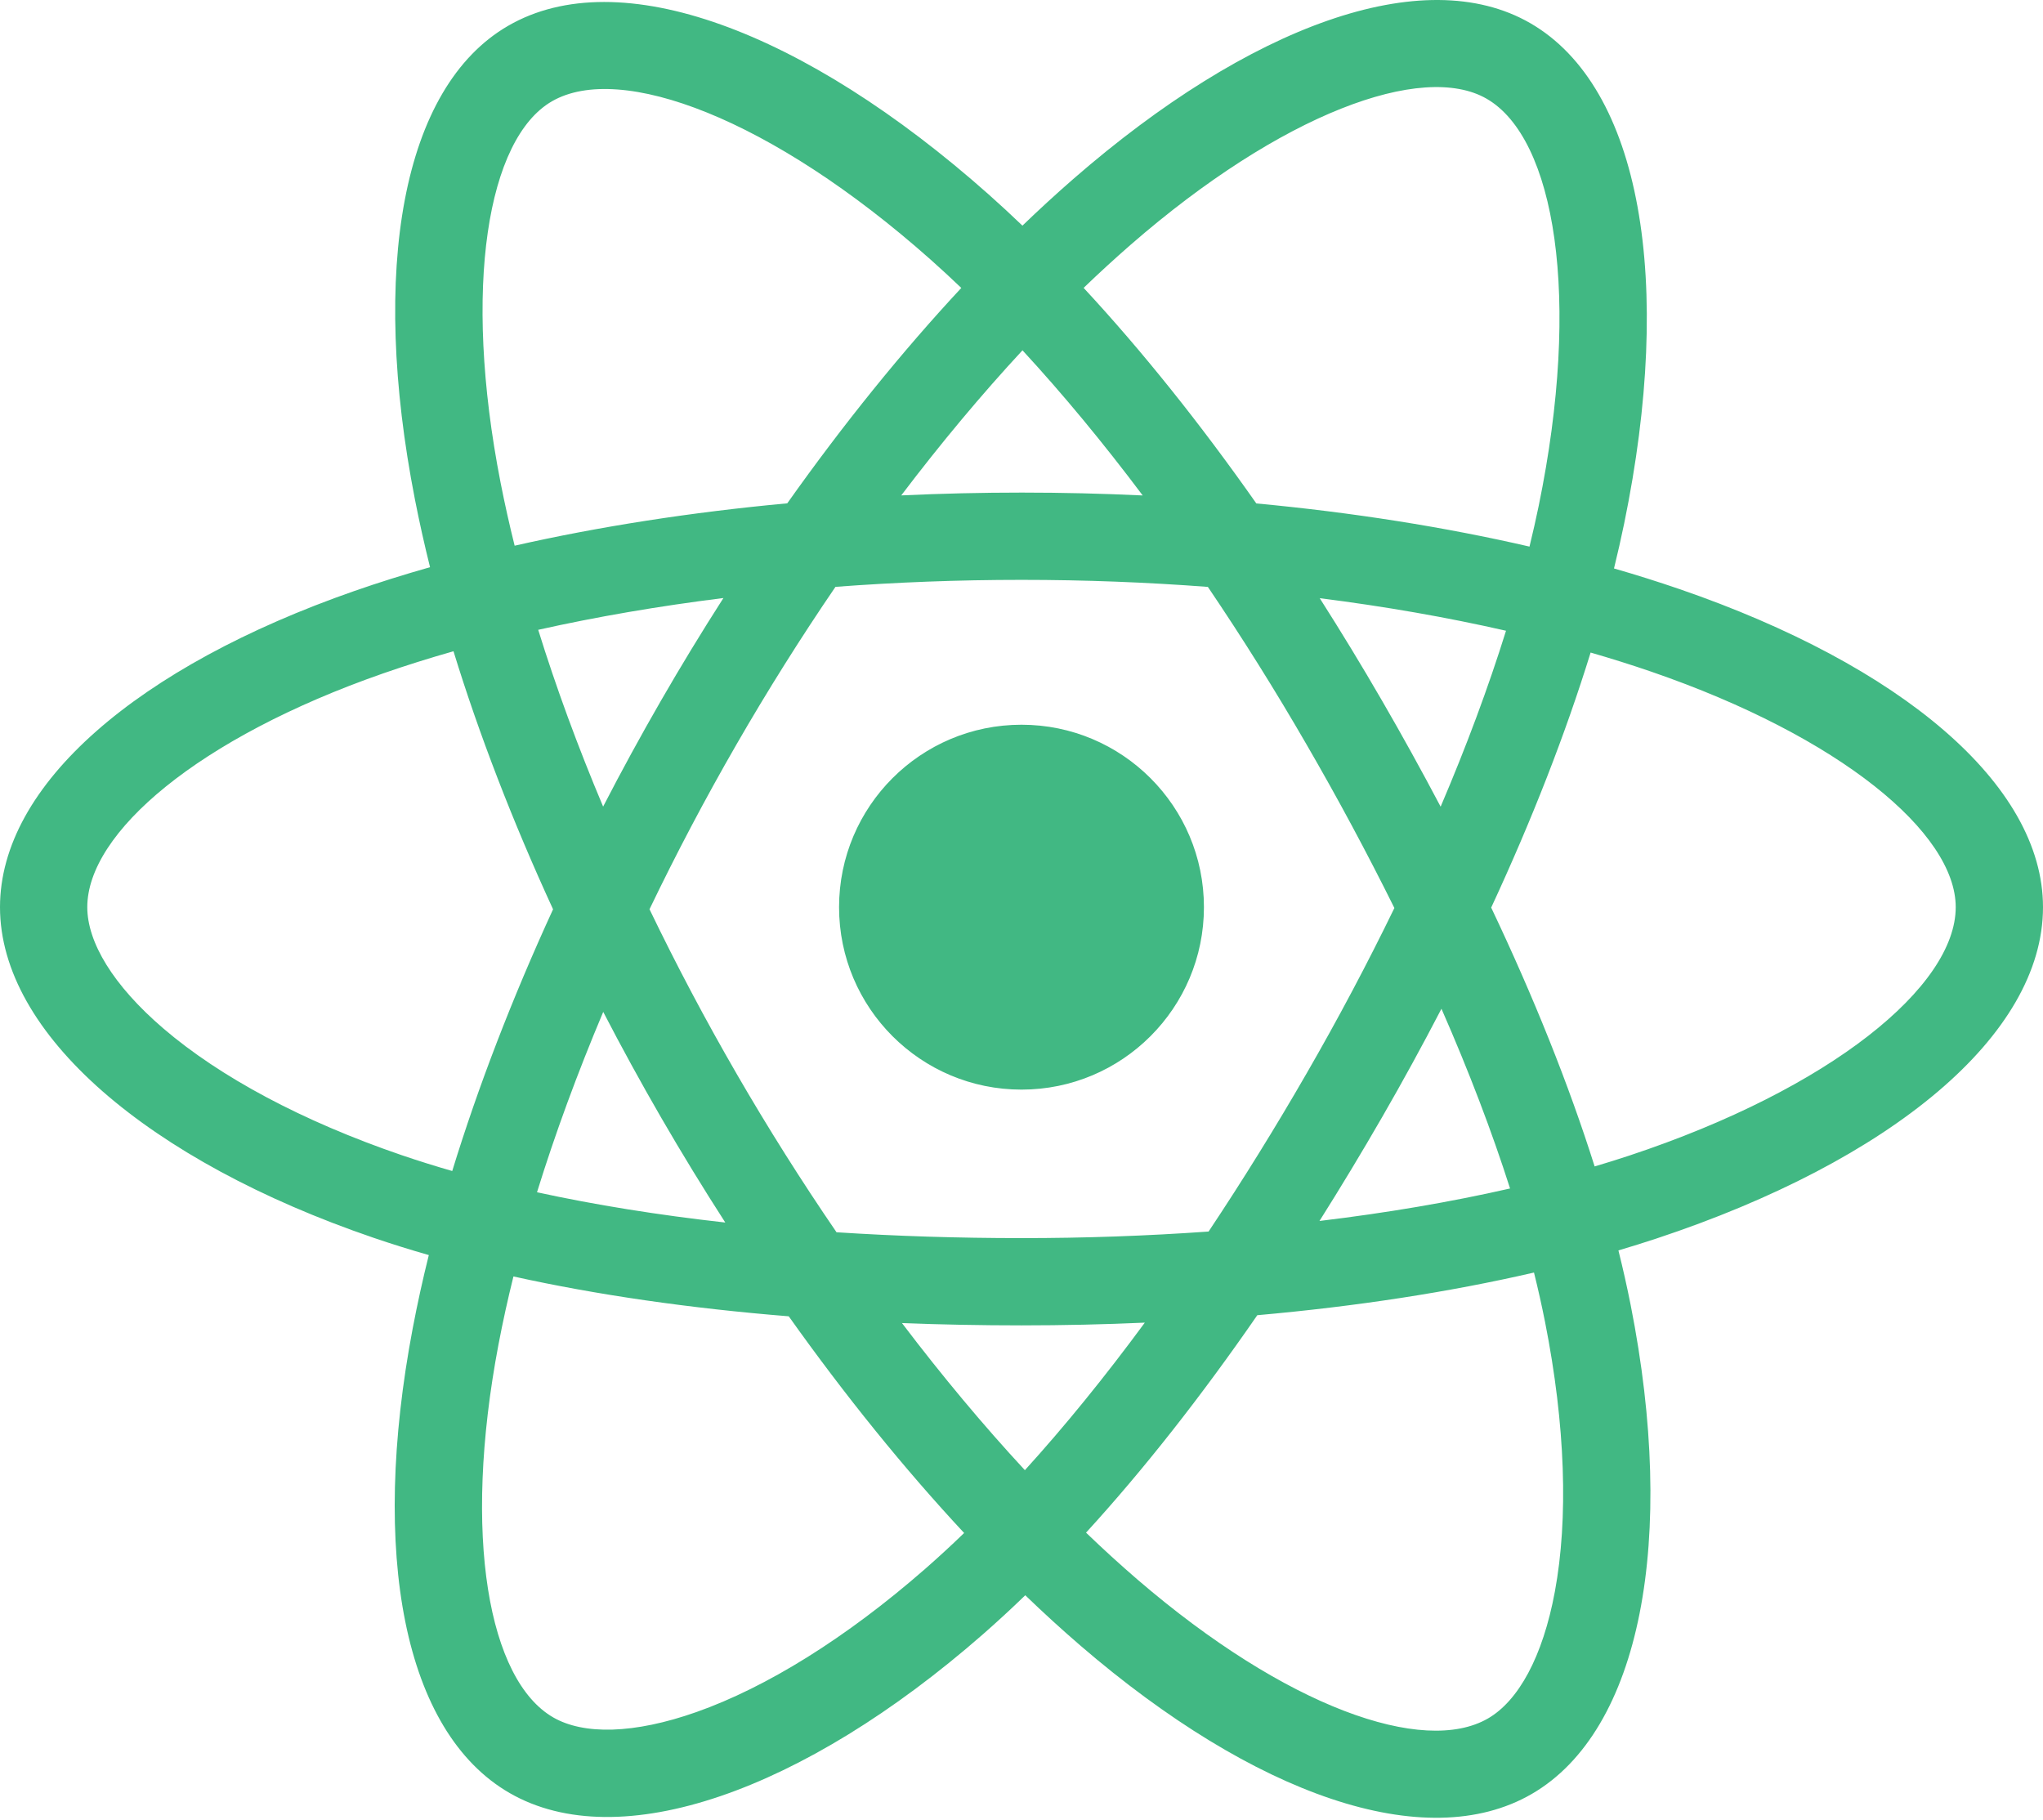
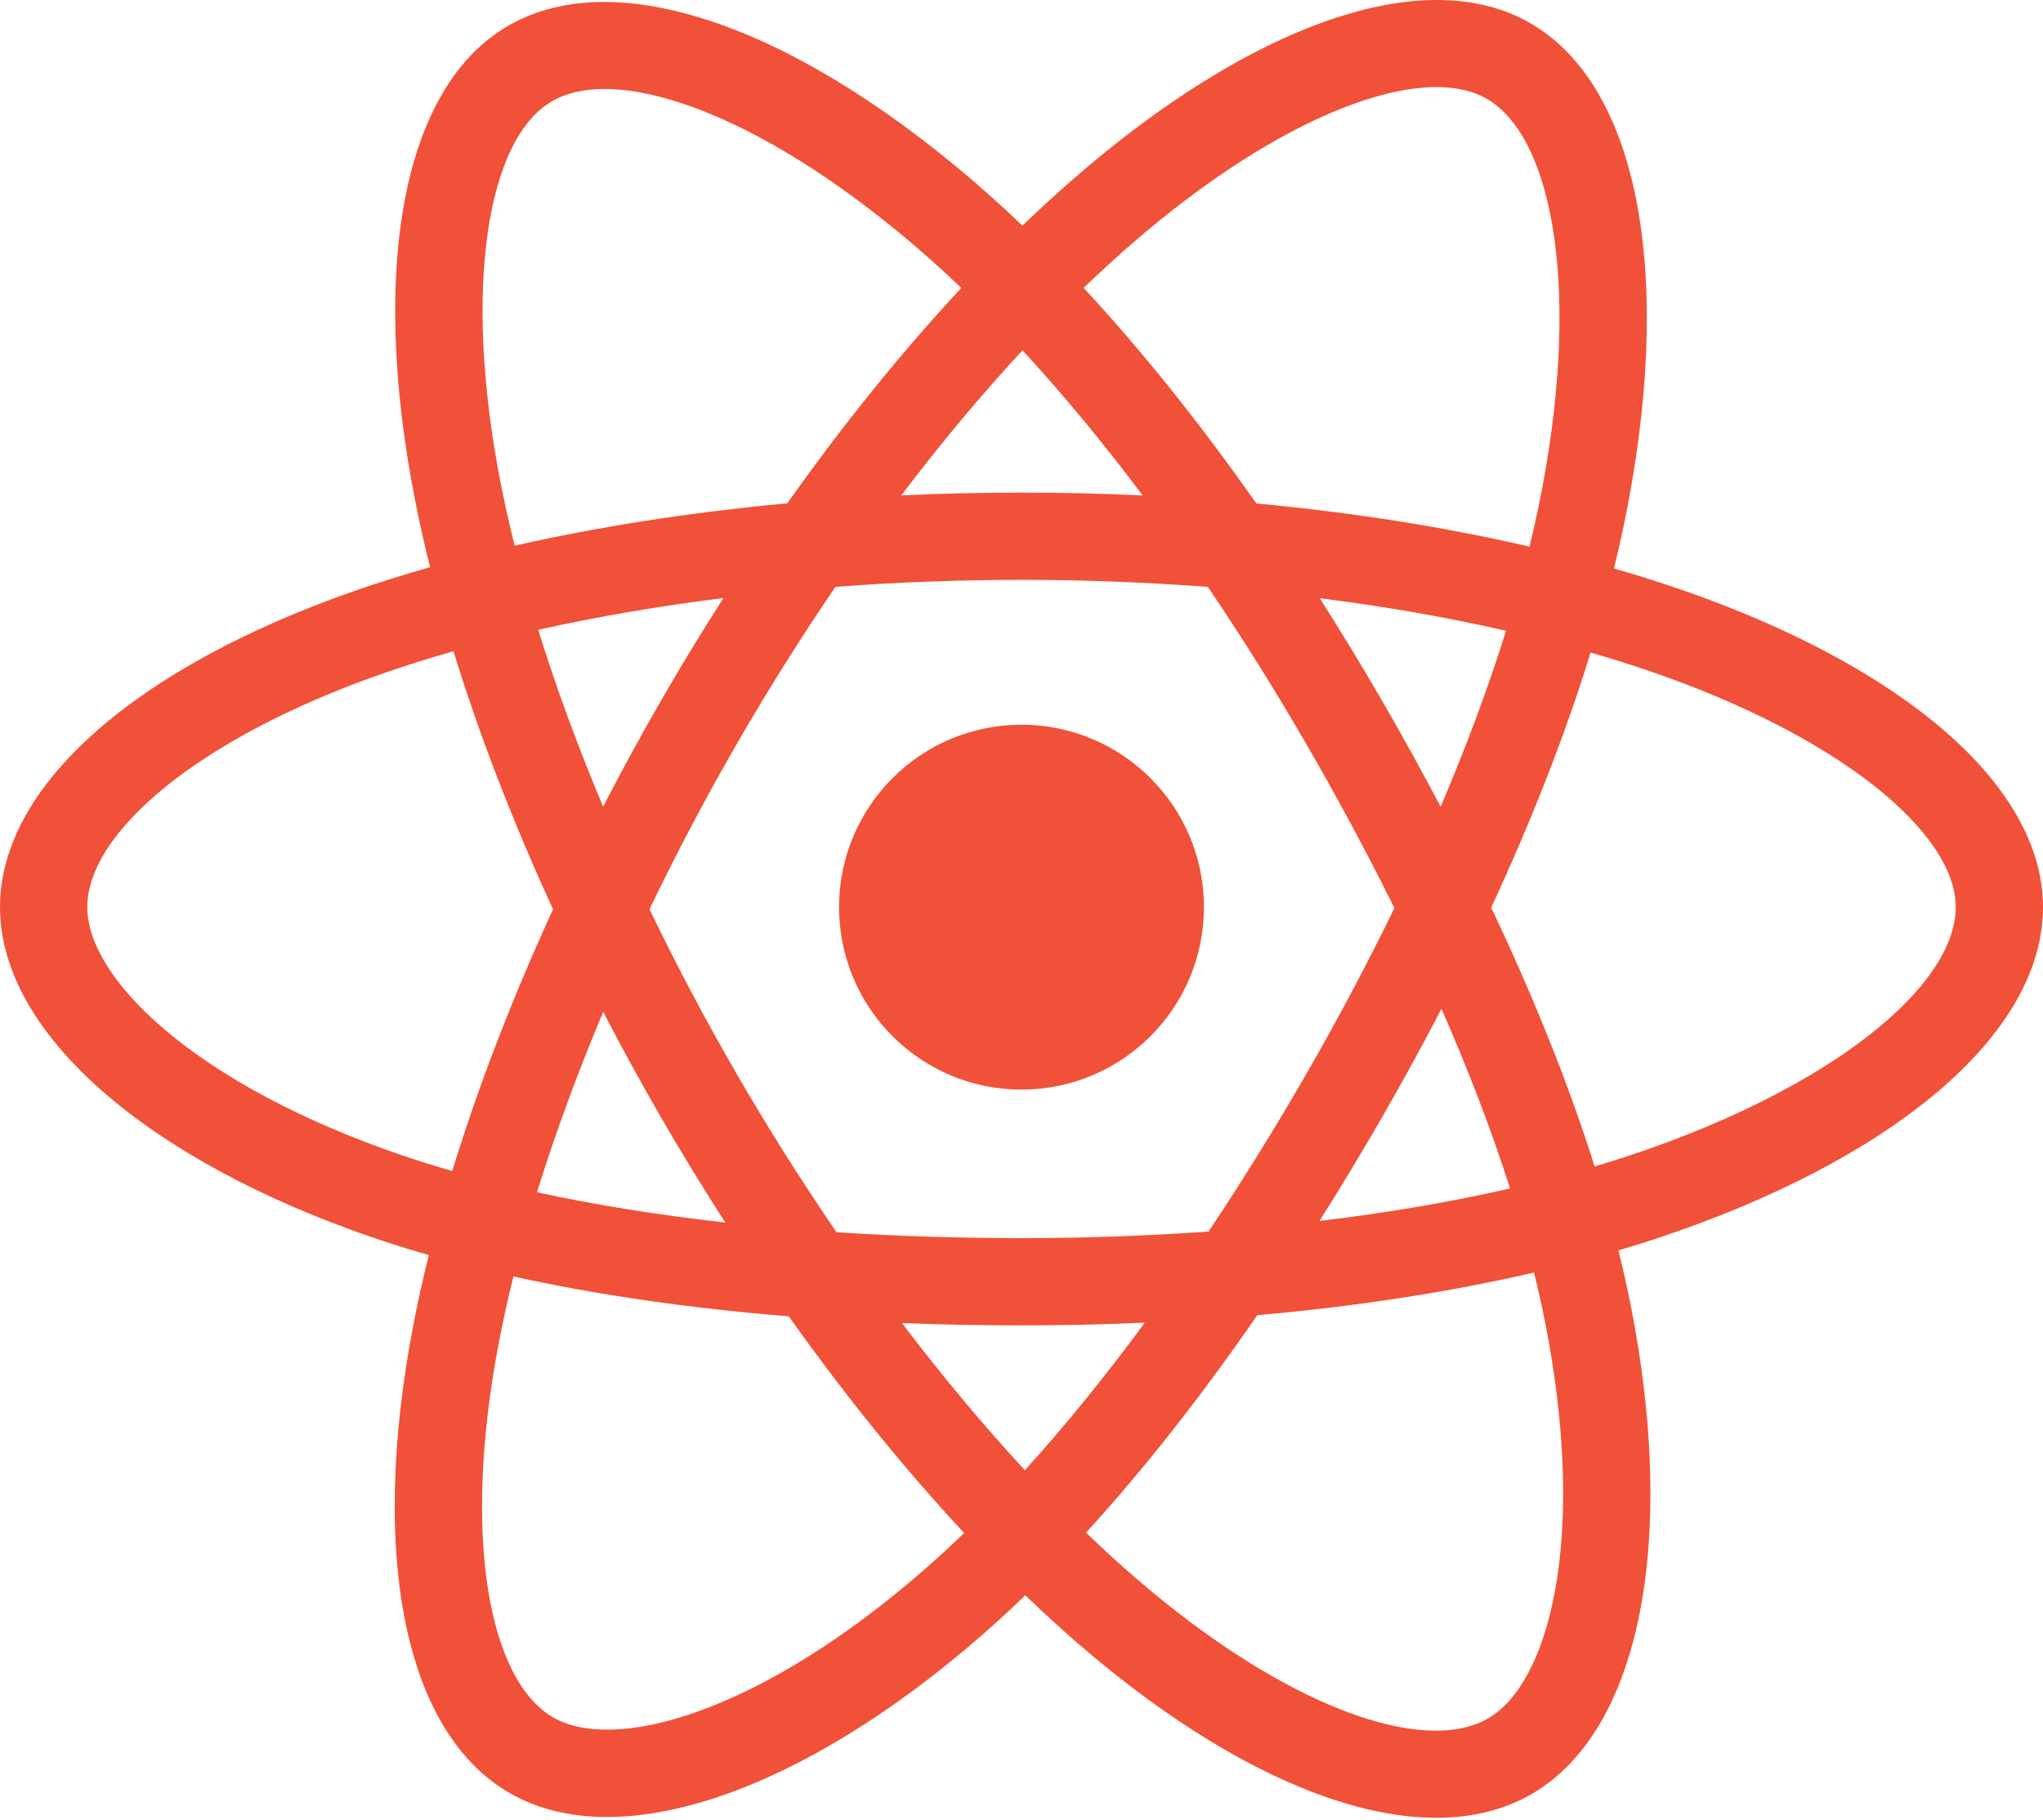
<svg xmlns="http://www.w3.org/2000/svg" aria-hidden="true" role="img" class="iconify iconify--logos" preserveAspectRatio="xMidYMid meet" viewBox="0 0 256 228">
-   <path fill="#41b883" d="M210.483 73.824a171.49 171.49 0 0 0-8.24-2.597c.465-1.9.893-3.777 1.273-5.621c6.238-30.281 2.16-54.676-11.769-62.708c-13.355-7.7-35.196.329-57.254 19.526a171.23 171.23 0 0 0-6.375 5.848a155.866 155.866 0 0 0-4.241-3.917C100.759 3.829 77.587-4.822 63.673 3.233C50.33 10.957 46.379 33.89 51.995 62.588a170.974 170.974 0 0 0 1.892 8.48c-3.28.932-6.445 1.924-9.474 2.98C17.309 83.498 0 98.307 0 113.668c0 15.865 18.582 31.778 46.812 41.427a145.52 145.52 0 0 0 6.921 2.165a167.467 167.467 0 0 0-2.01 9.138c-5.354 28.2-1.173 50.591 12.134 58.266c13.744 7.926 36.812-.22 59.273-19.855a145.567 145.567 0 0 0 5.342-4.923a168.064 168.064 0 0 0 6.92 6.314c21.758 18.722 43.246 26.282 56.54 18.586c13.731-7.949 18.194-32.003 12.4-61.268a145.016 145.016 0 0 0-1.535-6.842c1.62-.48 3.21-.974 4.76-1.488c29.348-9.723 48.443-25.443 48.443-41.52c0-15.417-17.868-30.326-45.517-39.844Zm-6.365 70.984c-1.4.463-2.836.91-4.3 1.345c-3.24-10.257-7.612-21.163-12.963-32.432c5.106-11 9.31-21.767 12.459-31.957c2.619.758 5.16 1.557 7.61 2.4c23.69 8.156 38.14 20.213 38.14 29.504c0 9.896-15.606 22.743-40.946 31.14Zm-10.514 20.834c2.562 12.94 2.927 24.64 1.23 33.787c-1.524 8.219-4.59 13.698-8.382 15.893c-8.067 4.67-25.32-1.4-43.927-17.412a156.726 156.726 0 0 1-6.437-5.87c7.214-7.889 14.423-17.06 21.459-27.246c12.376-1.098 24.068-2.894 34.671-5.345a134.17 134.17 0 0 1 1.386 6.193ZM87.276 214.515c-7.882 2.783-14.16 2.863-17.955.675c-8.075-4.657-11.432-22.636-6.853-46.752a156.923 156.923 0 0 1 1.869-8.499c10.486 2.32 22.093 3.988 34.498 4.994c7.084 9.967 14.501 19.128 21.976 27.15a134.668 134.668 0 0 1-4.877 4.492c-9.933 8.682-19.886 14.842-28.658 17.94ZM50.35 144.747c-12.483-4.267-22.792-9.812-29.858-15.863c-6.35-5.437-9.555-10.836-9.555-15.216c0-9.322 13.897-21.212 37.076-29.293c2.813-.98 5.757-1.905 8.812-2.773c3.204 10.42 7.406 21.315 12.477 32.332c-5.137 11.18-9.399 22.249-12.634 32.792a134.718 134.718 0 0 1-6.318-1.979Zm12.378-84.26c-4.811-24.587-1.616-43.134 6.425-47.789c8.564-4.958 27.502 2.111 47.463 19.835a144.318 144.318 0 0 1 3.841 3.545c-7.438 7.987-14.787 17.08-21.808 26.988c-12.04 1.116-23.565 2.908-34.161 5.309a160.342 160.342 0 0 1-1.76-7.887Zm110.427 27.268a347.8 347.8 0 0 0-7.785-12.803c8.168 1.033 15.994 2.404 23.343 4.08c-2.206 7.072-4.956 14.465-8.193 22.045a381.151 381.151 0 0 0-7.365-13.322Zm-45.032-43.861c5.044 5.465 10.096 11.566 15.065 18.186a322.04 322.04 0 0 0-30.257-.006c4.974-6.559 10.069-12.652 15.192-18.18ZM82.802 87.83a323.167 323.167 0 0 0-7.227 13.238c-3.184-7.553-5.909-14.98-8.134-22.152c7.304-1.634 15.093-2.97 23.209-3.984a321.524 321.524 0 0 0-7.848 12.897Zm8.081 65.352c-8.385-.936-16.291-2.203-23.593-3.793c2.26-7.3 5.045-14.885 8.298-22.6a321.187 321.187 0 0 0 7.257 13.246c2.594 4.48 5.28 8.868 8.038 13.147Zm37.542 31.03c-5.184-5.592-10.354-11.779-15.403-18.433c4.902.192 9.899.29 14.978.29c5.218 0 10.376-.117 15.453-.343c-4.985 6.774-10.018 12.97-15.028 18.486Zm52.198-57.817c3.422 7.8 6.306 15.345 8.596 22.52c-7.422 1.694-15.436 3.058-23.88 4.071a382.417 382.417 0 0 0 7.859-13.026a347.403 347.403 0 0 0 7.425-13.565Zm-16.898 8.101a358.557 358.557 0 0 1-12.281 19.815a329.4 329.4 0 0 1-23.444.823c-7.967 0-15.716-.248-23.178-.732a310.202 310.202 0 0 1-12.513-19.846h.001a307.41 307.41 0 0 1-10.923-20.627a310.278 310.278 0 0 1 10.89-20.637l-.001.001a307.318 307.318 0 0 1 12.413-19.761c7.613-.576 15.42-.876 23.31-.876H128c7.926 0 15.743.303 23.354.883a329.357 329.357 0 0 1 12.335 19.695a358.489 358.489 0 0 1 11.036 20.54a329.472 329.472 0 0 1-11 20.722Zm22.56-122.124c8.572 4.944 11.906 24.881 6.52 51.026c-.344 1.668-.73 3.367-1.15 5.09c-10.622-2.452-22.155-4.275-34.23-5.408c-7.034-10.017-14.323-19.124-21.64-27.008a160.789 160.789 0 0 1 5.888-5.4c18.9-16.447 36.564-22.941 44.612-18.3ZM128 90.808c12.625 0 22.86 10.235 22.86 22.86s-10.235 22.86-22.86 22.86s-22.86-10.235-22.86-22.86s10.235-22.86 22.86-22.86Z" />
+   <path fill="#f05138" d="M210.483 73.824a171.49 171.49 0 0 0-8.24-2.597c.465-1.9.893-3.777 1.273-5.621c6.238-30.281 2.16-54.676-11.769-62.708c-13.355-7.7-35.196.329-57.254 19.526a171.23 171.23 0 0 0-6.375 5.848a155.866 155.866 0 0 0-4.241-3.917C100.759 3.829 77.587-4.822 63.673 3.233C50.33 10.957 46.379 33.89 51.995 62.588a170.974 170.974 0 0 0 1.892 8.48c-3.28.932-6.445 1.924-9.474 2.98C17.309 83.498 0 98.307 0 113.668c0 15.865 18.582 31.778 46.812 41.427a145.52 145.52 0 0 0 6.921 2.165a167.467 167.467 0 0 0-2.01 9.138c-5.354 28.2-1.173 50.591 12.134 58.266c13.744 7.926 36.812-.22 59.273-19.855a145.567 145.567 0 0 0 5.342-4.923a168.064 168.064 0 0 0 6.92 6.314c21.758 18.722 43.246 26.282 56.54 18.586c13.731-7.949 18.194-32.003 12.4-61.268a145.016 145.016 0 0 0-1.535-6.842c1.62-.48 3.21-.974 4.76-1.488c29.348-9.723 48.443-25.443 48.443-41.52c0-15.417-17.868-30.326-45.517-39.844Zm-6.365 70.984c-1.4.463-2.836.91-4.3 1.345c-3.24-10.257-7.612-21.163-12.963-32.432c5.106-11 9.31-21.767 12.459-31.957c2.619.758 5.16 1.557 7.61 2.4c23.69 8.156 38.14 20.213 38.14 29.504c0 9.896-15.606 22.743-40.946 31.14Zm-10.514 20.834c2.562 12.94 2.927 24.64 1.23 33.787c-1.524 8.219-4.59 13.698-8.382 15.893c-8.067 4.67-25.32-1.4-43.927-17.412a156.726 156.726 0 0 1-6.437-5.87c7.214-7.889 14.423-17.06 21.459-27.246c12.376-1.098 24.068-2.894 34.671-5.345a134.17 134.17 0 0 1 1.386 6.193ZM87.276 214.515c-7.882 2.783-14.16 2.863-17.955.675c-8.075-4.657-11.432-22.636-6.853-46.752a156.923 156.923 0 0 1 1.869-8.499c10.486 2.32 22.093 3.988 34.498 4.994c7.084 9.967 14.501 19.128 21.976 27.15a134.668 134.668 0 0 1-4.877 4.492c-9.933 8.682-19.886 14.842-28.658 17.94ZM50.35 144.747c-12.483-4.267-22.792-9.812-29.858-15.863c-6.35-5.437-9.555-10.836-9.555-15.216c0-9.322 13.897-21.212 37.076-29.293c2.813-.98 5.757-1.905 8.812-2.773c3.204 10.42 7.406 21.315 12.477 32.332c-5.137 11.18-9.399 22.249-12.634 32.792a134.718 134.718 0 0 1-6.318-1.979Zm12.378-84.26c-4.811-24.587-1.616-43.134 6.425-47.789c8.564-4.958 27.502 2.111 47.463 19.835a144.318 144.318 0 0 1 3.841 3.545c-7.438 7.987-14.787 17.08-21.808 26.988c-12.04 1.116-23.565 2.908-34.161 5.309a160.342 160.342 0 0 1-1.76-7.887Zm110.427 27.268a347.8 347.8 0 0 0-7.785-12.803c8.168 1.033 15.994 2.404 23.343 4.08c-2.206 7.072-4.956 14.465-8.193 22.045a381.151 381.151 0 0 0-7.365-13.322Zm-45.032-43.861c5.044 5.465 10.096 11.566 15.065 18.186a322.04 322.04 0 0 0-30.257-.006c4.974-6.559 10.069-12.652 15.192-18.18ZM82.802 87.83a323.167 323.167 0 0 0-7.227 13.238c-3.184-7.553-5.909-14.98-8.134-22.152c7.304-1.634 15.093-2.97 23.209-3.984a321.524 321.524 0 0 0-7.848 12.897Zm8.081 65.352c-8.385-.936-16.291-2.203-23.593-3.793c2.26-7.3 5.045-14.885 8.298-22.6a321.187 321.187 0 0 0 7.257 13.246c2.594 4.48 5.28 8.868 8.038 13.147Zm37.542 31.03c-5.184-5.592-10.354-11.779-15.403-18.433c4.902.192 9.899.29 14.978.29c5.218 0 10.376-.117 15.453-.343c-4.985 6.774-10.018 12.97-15.028 18.486Zm52.198-57.817c3.422 7.8 6.306 15.345 8.596 22.52c-7.422 1.694-15.436 3.058-23.88 4.071a382.417 382.417 0 0 0 7.859-13.026a347.403 347.403 0 0 0 7.425-13.565Zm-16.898 8.101a358.557 358.557 0 0 1-12.281 19.815a329.4 329.4 0 0 1-23.444.823c-7.967 0-15.716-.248-23.178-.732a310.202 310.202 0 0 1-12.513-19.846h.001a307.41 307.41 0 0 1-10.923-20.627a310.278 310.278 0 0 1 10.89-20.637l-.001.001a307.318 307.318 0 0 1 12.413-19.761c7.613-.576 15.42-.876 23.31-.876H128c7.926 0 15.743.303 23.354.883a329.357 329.357 0 0 1 12.335 19.695a358.489 358.489 0 0 1 11.036 20.54a329.472 329.472 0 0 1-11 20.722Zm22.56-122.124c8.572 4.944 11.906 24.881 6.52 51.026c-.344 1.668-.73 3.367-1.15 5.09c-10.622-2.452-22.155-4.275-34.23-5.408c-7.034-10.017-14.323-19.124-21.64-27.008a160.789 160.789 0 0 1 5.888-5.4c18.9-16.447 36.564-22.941 44.612-18.3ZM128 90.808c12.625 0 22.86 10.235 22.86 22.86s-10.235 22.86-22.86 22.86s-22.86-10.235-22.86-22.86s10.235-22.86 22.86-22.86Z" />
</svg>
